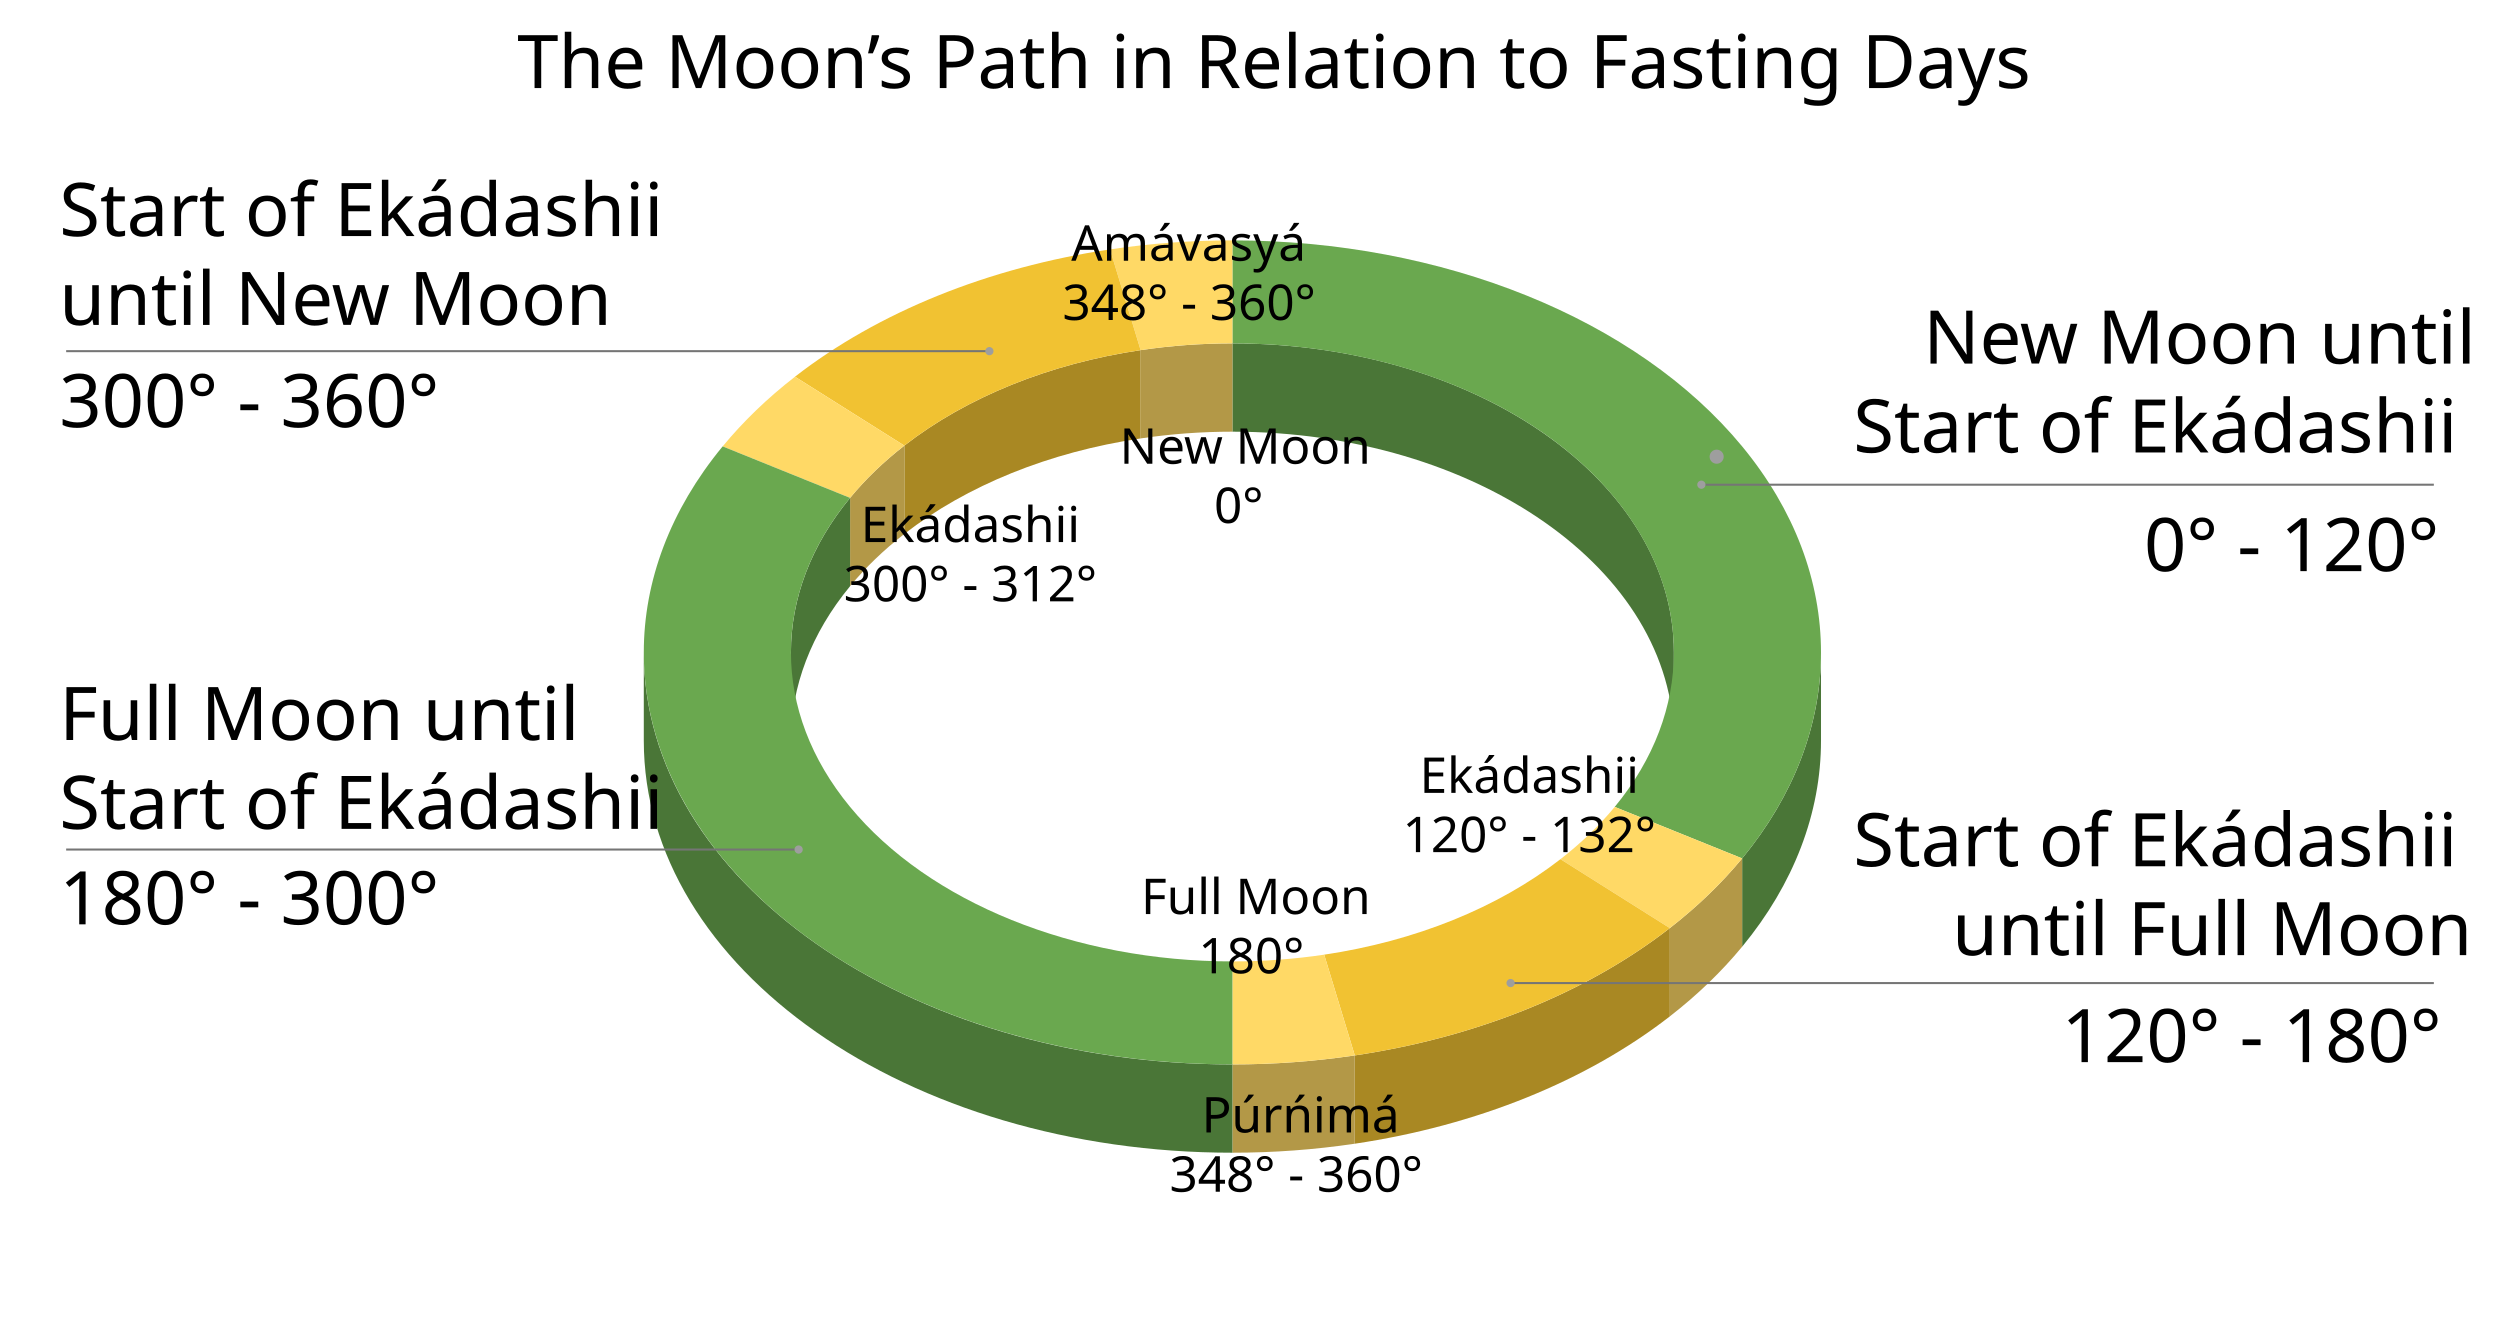
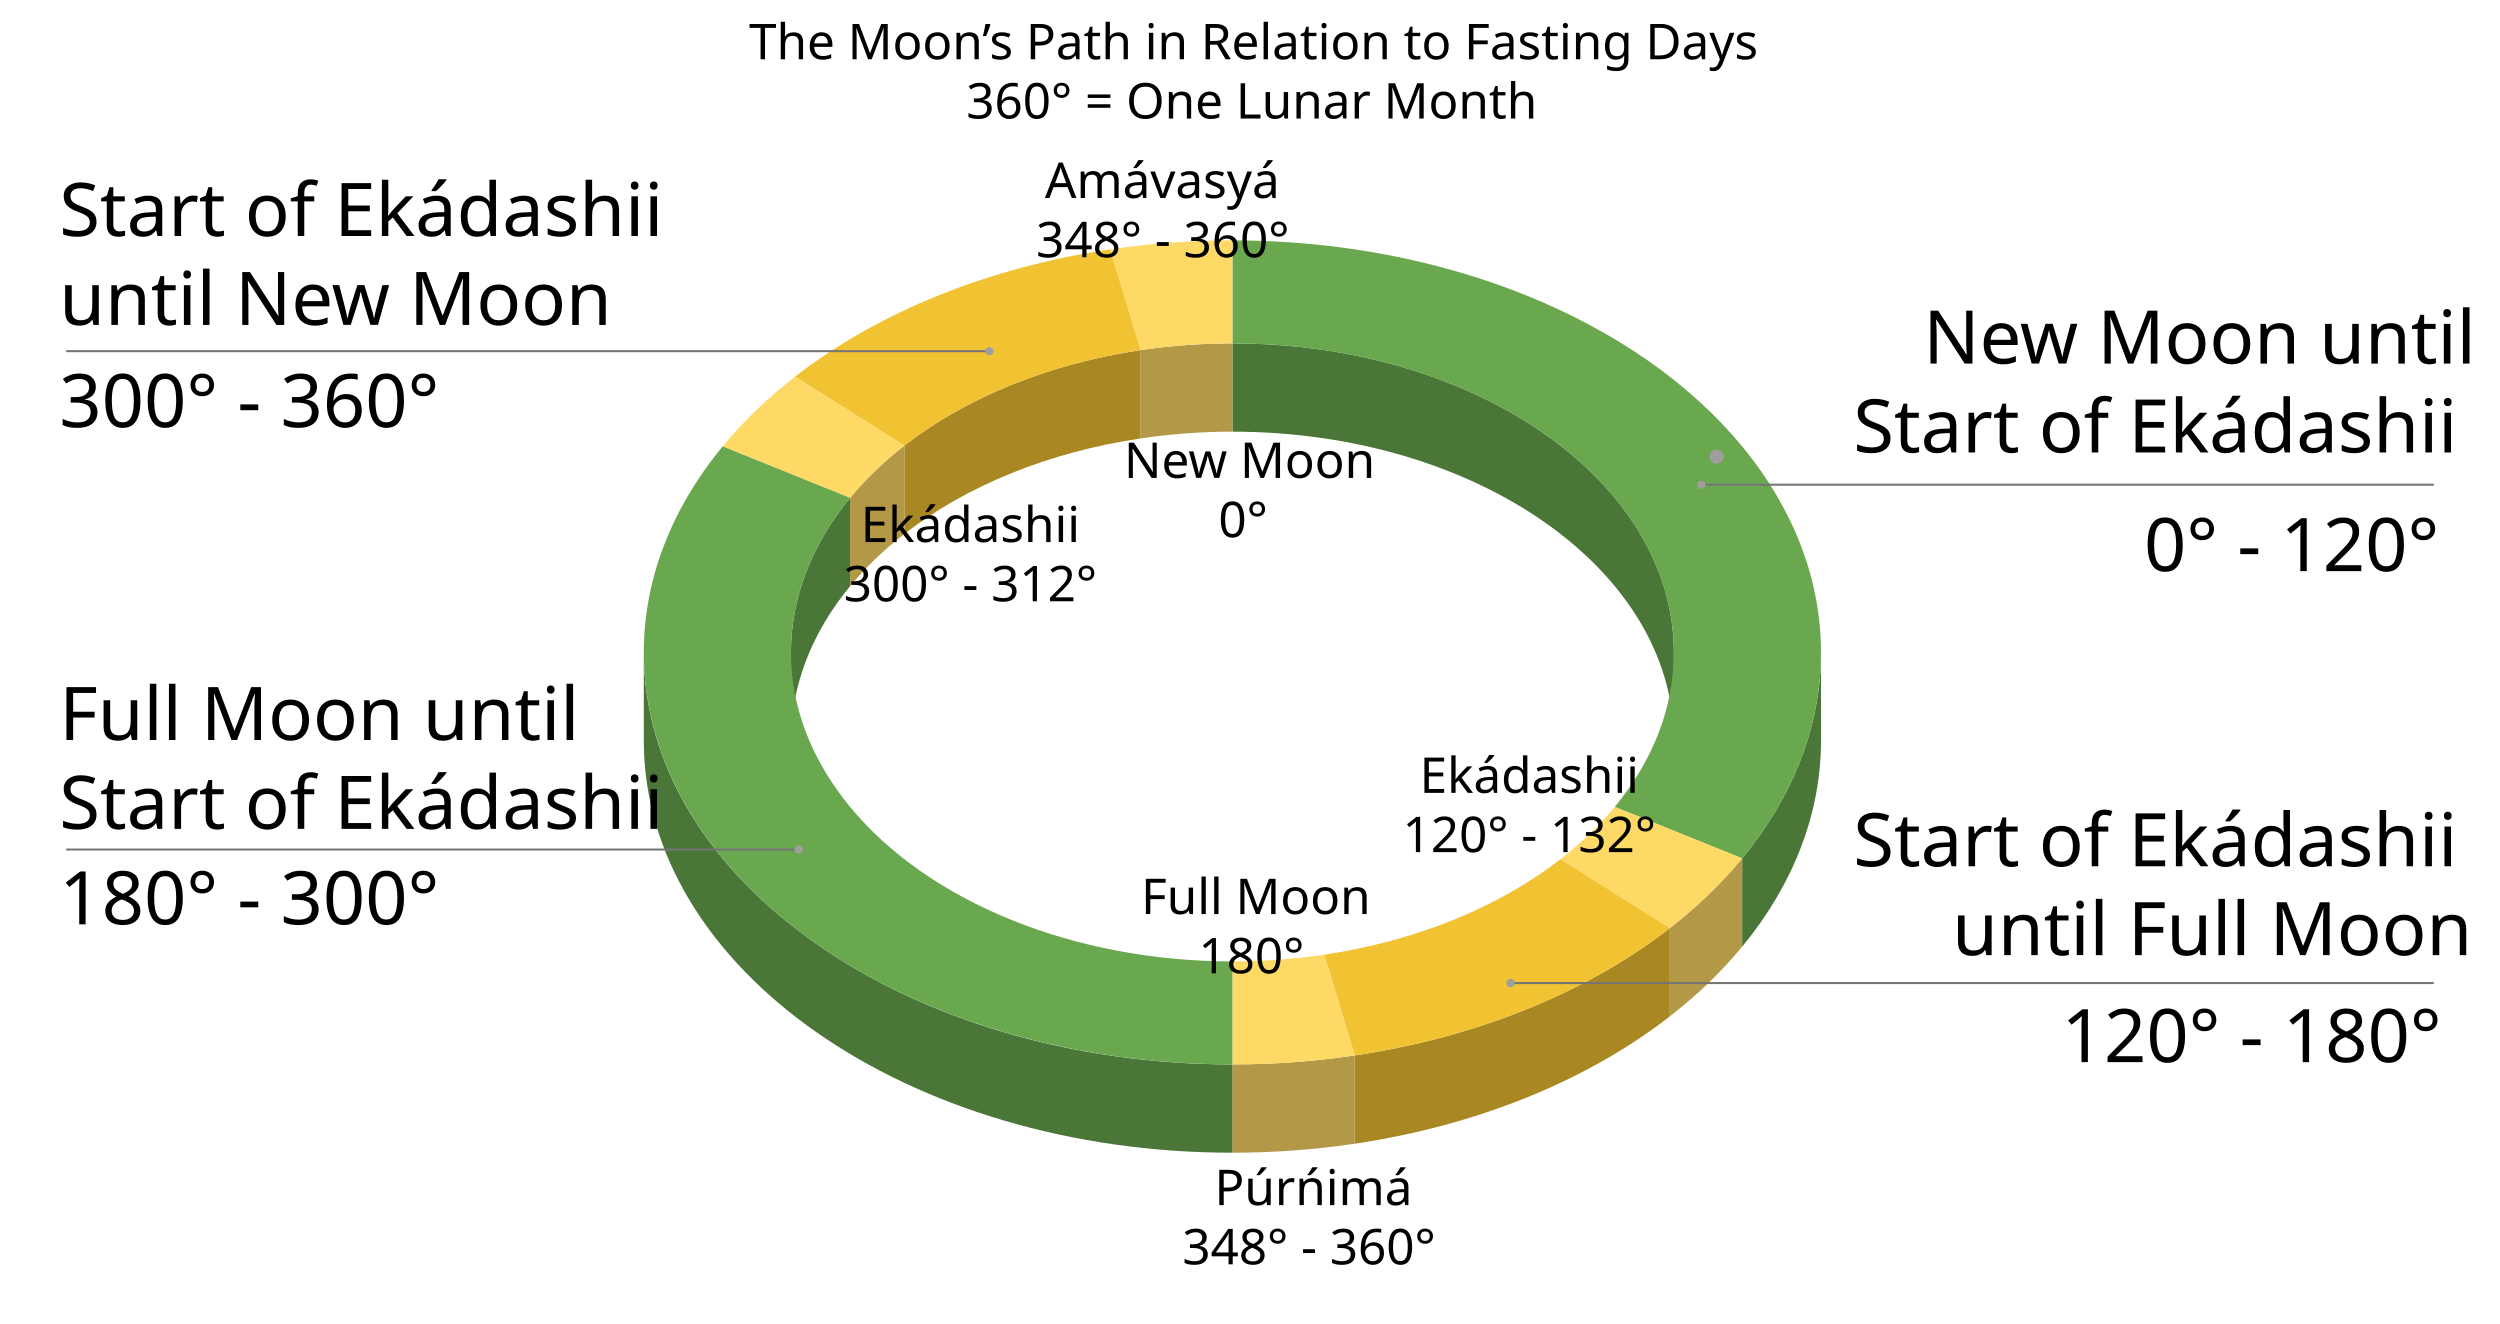
<svg xmlns="http://www.w3.org/2000/svg" version="1.1" id="Layer_1" x="0px" y="0px" width="1215px" height="643px" viewBox="0 0 1215 643" enable-background="new 0 0 1215 643" xml:space="preserve">
-   <path fill="#4A7637" d="M885.008,359.977c0,35.149-13.219,69.679-38.325,100.12v-42.908c25.106-30.44,38.325-64.973,38.325-100.122  V359.977z" />
-   <path fill="#4A7637" d="M598.946,166.885c118.491,0,214.547,67.239,214.547,150.182v42.91c0-82.943-96.057-150.183-214.547-150.183  V166.885z" />
-   <path fill="#6AA84F" d="M598.946,116.824c102.2,0,196.636,38.166,247.737,100.122c51.099,61.956,51.099,138.289,0,200.243  l-61.934-25.029c38.324-46.469,38.324-103.716,0-150.184c-38.326-46.467-109.153-75.091-185.803-75.091V116.824z" />
-   <path fill="#B39847" d="M846.682,460.097c-9.994,12.119-21.776,23.47-35.151,33.868v-42.908  c13.375-10.4,25.157-21.749,35.151-33.868V460.097z" />
-   <path fill="#FFD966" d="M846.682,417.188c-9.994,12.119-21.776,23.468-35.151,33.868l-53.147-33.498  c10.031-7.797,18.868-16.313,26.365-25.399L846.682,417.188z" />
-   <path fill="#A98823" d="M811.531,493.965c-40.424,31.426-94.019,53.087-153.11,61.878v-42.908  c59.092-8.792,112.687-30.452,153.11-61.878V493.965z" />
-   <path fill="#F1C232" d="M811.531,451.057c-40.424,31.426-94.019,53.086-153.11,61.878l-14.868-48.967  c44.317-6.595,84.514-22.839,114.831-46.409L811.531,451.057z" />
-   <path fill="#B39847" d="M658.421,555.843c-19.553,2.91-39.486,4.378-59.475,4.378v-42.91c19.989,0,39.922-1.466,59.475-4.376  V555.843z" />
-   <path fill="#FFD966" d="M658.421,512.935c-19.553,2.91-39.486,4.376-59.475,4.376v-50.063c14.991,0,29.942-1.099,44.607-3.28  L658.421,512.935z" />
+   <path fill="#4A7637" d="M885.008,359.977c0,35.149-13.219,69.68-38.325,100.12v-42.907c25.106-30.44,38.325-64.974,38.325-100.123  V359.977z" />
+   <path fill="#4A7637" d="M598.946,166.885c118.491,0,214.547,67.239,214.547,150.182v42.91c0-82.942-96.058-150.183-214.547-150.183  V166.885z" />
+   <path fill="#6AA84F" d="M598.946,116.824c102.2,0,196.636,38.166,247.736,100.122c51.1,61.956,51.1,138.289,0,200.244  l-61.934-25.029c38.324-46.469,38.324-103.716,0-150.184c-38.326-46.467-109.153-75.091-185.803-75.091V116.824z" />
+   <path fill="#B39847" d="M846.681,460.097c-9.994,12.119-21.775,23.471-35.15,33.868v-42.908  c13.375-10.399,25.156-21.749,35.15-33.867V460.097z" />
+   <path fill="#FFD966" d="M846.681,417.188c-9.994,12.119-21.775,23.469-35.15,33.868l-53.147-33.497  c10.031-7.798,18.868-16.313,26.365-25.399L846.681,417.188z" />
+   <path fill="#A98823" d="M811.531,493.965c-40.424,31.426-94.02,53.087-153.11,61.878v-42.908  c59.092-8.792,112.688-30.451,153.11-61.878V493.965z" />
+   <path fill="#F1C232" d="M811.531,451.057c-40.424,31.427-94.02,53.086-153.11,61.878l-14.868-48.967  c44.317-6.595,84.515-22.839,114.831-46.409L811.531,451.057z" />
+   <path fill="#B39847" d="M658.421,555.843c-19.553,2.91-39.486,4.378-59.475,4.378v-42.909c19.989,0,39.922-1.467,59.475-4.377  V555.843z" />
+   <path fill="#FFD966" d="M658.421,512.935c-19.553,2.91-39.486,4.376-59.475,4.376v-50.063c14.991,0,29.941-1.099,44.606-3.28  L658.421,512.935z" />
  <path fill="#B39847" d="M554.339,170.166c14.665-2.182,29.616-3.281,44.607-3.281v42.909c-14.991,0-29.942,1.101-44.607,3.282  V170.166z" />
-   <path fill="#FFD966" d="M539.469,121.2c19.552-2.909,39.486-4.375,59.476-4.375v50.061c-14.991,0-29.942,1.099-44.607,3.281  L539.469,121.2z" />
+   <path fill="#FFD966" d="M539.469,121.2c19.553-2.909,39.486-4.375,59.477-4.375v50.061c-14.991,0-29.942,1.099-44.607,3.281  L539.469,121.2z" />
  <path fill="#A98823" d="M439.507,216.575c30.316-23.568,70.515-39.814,114.832-46.409v42.91  c-44.317,6.594-84.516,22.84-114.832,46.409V216.575z" />
-   <path fill="#F1C232" d="M386.361,183.079c40.422-31.425,94.02-53.086,153.108-61.879l14.869,48.966  c-44.317,6.595-84.516,22.841-114.832,46.409L386.361,183.079z" />
-   <path fill="#B39847" d="M413.144,241.976c7.495-9.088,16.331-17.601,26.363-25.4v42.91c-10.032,7.798-18.868,16.312-26.363,25.4  V241.976z" />
+   <path fill="#F1C232" d="M386.361,183.079c40.422-31.425,94.02-53.086,153.107-61.879l14.869,48.966  c-44.316,6.595-84.516,22.841-114.832,46.409L386.361,183.079z" />
+   <path fill="#B39847" d="M413.143,241.976c7.495-9.088,16.331-17.601,26.363-25.4v42.91c-10.032,7.798-18.868,16.312-26.363,25.4  V241.976z" />
  <path fill="#FFD966" d="M351.209,216.946c9.995-12.118,21.776-23.468,35.152-33.867l53.146,33.497  c-10.032,7.799-18.868,16.313-26.363,25.4L351.209,216.946z" />
-   <path fill="#4A7637" d="M598.946,560.221c-157.988,0-286.063-89.652-286.063-200.244v-42.91  c0,110.591,128.074,200.244,286.063,200.244V560.221z" />
-   <path fill="#4A7637" d="M384.4,317.067c0-26.362,9.913-52.261,28.744-75.091v42.91c-18.831,22.831-28.744,48.729-28.744,75.091  V317.067z" />
-   <path fill="#6AA84F" d="M598.946,517.311c-102.2,0-196.636-38.166-247.737-100.122c-51.1-61.954-51.1-138.287,0-200.243  l61.935,25.03c-38.325,46.467-38.325,103.715,0,150.184c38.324,46.466,109.153,75.089,185.802,75.089V517.311z" />
-   <path fill="#9E9E9E" d="M837.721,221.952c0-1.892-1.534-3.427-3.427-3.427s-3.428,1.535-3.428,3.427s1.535,3.427,3.428,3.427  S837.721,223.844,837.721,221.952" />
-   <path fill="none" stroke="#757575" stroke-miterlimit="10" d="M32.15,170.663h302.716h145.983" />
-   <path fill="#9E9E9E" d="M482.849,170.663c0-1.104-0.896-2-2-2c-1.105,0-2,0.896-2,2s0.895,2,2,2  C481.954,172.663,482.849,171.768,482.849,170.663" />
+   <path fill="#4A7637" d="M598.946,560.221c-157.988,0-286.063-89.651-286.063-200.244v-42.91  c0,110.591,128.074,200.244,286.063,200.244V560.221z" />
+   <path fill="#4A7637" d="M384.4,317.067c0-26.362,9.912-52.261,28.743-75.091v42.91c-18.831,22.831-28.743,48.729-28.743,75.091  V317.067z" />
+   <path fill="#6AA84F" d="M598.946,517.311c-102.2,0-196.637-38.166-247.737-100.121c-51.1-61.955-51.1-138.288,0-200.244  l61.935,25.03c-38.324,46.467-38.324,103.715,0,150.184c38.324,46.466,109.153,75.089,185.803,75.089V517.311z" />
+   <path fill="#9E9E9E" d="M837.72,221.952c0-1.892-1.533-3.427-3.427-3.427c-1.893,0-3.428,1.535-3.428,3.427  c0,1.892,1.535,3.427,3.428,3.427C836.187,225.379,837.72,223.844,837.72,221.952" />
+   <path fill="none" stroke="#757575" stroke-miterlimit="10" d="M32.15,170.663h302.716h145.982" />
+   <path fill="#9E9E9E" d="M482.848,170.663c0-1.104-0.896-2-2-2s-2,0.896-2,2s0.896,2,2,2  C481.954,172.663,482.848,171.768,482.848,170.663" />
  <path fill="none" stroke="#757575" stroke-miterlimit="10" d="M32.15,412.875h302.716h53.269" />
-   <path fill="#9E9E9E" d="M390.135,412.875c0-1.105-0.896-2-2-2c-1.105,0-2,0.895-2,2c0,1.104,0.895,2,2,2  C389.239,414.875,390.135,413.979,390.135,412.875" />
-   <path fill="none" stroke="#757575" stroke-miterlimit="10" d="M1182.849,235.563H880.134h-53.269" />
-   <path fill="#9E9E9E" d="M828.865,235.563c0-1.104-0.895-2-2-2c-1.104,0-2,0.896-2,2s0.896,2,2,2  C827.97,237.563,828.865,236.668,828.865,235.563" />
-   <path fill="none" stroke="#757575" stroke-miterlimit="10" d="M1182.849,477.775H880.134H734.15" />
-   <path fill="#9E9E9E" d="M736.15,477.775c0-1.104-0.895-2-2-2c-1.104,0-2,0.896-2,2s0.896,2,2,2  C735.256,479.775,736.15,478.88,736.15,477.775" />
-   <text transform="matrix(1 0 0 1 28.8167 207.5913)" font-family="'ArialMT'" font-size="36">300° - 360°</text>
-   <text transform="matrix(1 0 0 1 1041.978 277.5581)" font-family="'ArialMT'" font-size="36">0° - 120°</text>
+   <path fill="#9E9E9E" d="M390.135,412.875c0-1.105-0.896-2-2-2s-2,0.895-2,2c0,1.104,0.896,2,2,2S390.135,413.979,390.135,412.875" />
+   <path fill="none" stroke="#757575" stroke-miterlimit="10" d="M1182.848,235.563H880.134h-53.269" />
+   <path fill="#9E9E9E" d="M828.865,235.563c0-1.104-0.896-2-2-2s-2,0.896-2,2s0.896,2,2,2S828.865,236.668,828.865,235.563" />
+   <path fill="none" stroke="#757575" stroke-miterlimit="10" d="M1182.848,477.775H880.134H734.15" />
+   <path fill="#9E9E9E" d="M736.15,477.775c0-1.104-0.896-2-2-2s-2,0.896-2,2c0,1.104,0.896,2,2,2  C735.256,479.775,736.15,478.88,736.15,477.775" />
+   <text transform="matrix(1 0 0 1 28.8171 207.5908)" font-family="'ArialMT'" font-size="36">300° - 360°</text>
+   <text transform="matrix(1 0 0 1 1041.978 277.5576)" font-family="'ArialMT'" font-size="36">0° - 120°</text>
  <text transform="matrix(1 0 0 1 1001.935 516.1914)" font-family="'ArialMT'" font-size="36">120° - 180°</text>
-   <text transform="matrix(1 0 0 1 28.8167 449.2285)" font-family="'ArialMT'" font-size="36">180° - 300°</text>
-   <text transform="matrix(1 0 0 1 251.4036 42.7939)" font-family="'ArialMT'" font-size="36">The Moon’s Path in Relation to Fasting Days</text>
-   <text transform="matrix(1 0 0 1 28.8167 114.7124)">
-     <tspan x="0" y="0" font-family="'ArialMT'" font-size="36">Start of Ekádashii</tspan>
-     <tspan x="0" y="43.2" font-family="'ArialMT'" font-size="36">until New Moon</tspan>
+   <text transform="matrix(1 0 0 1 28.8171 449.2285)" font-family="'ArialMT'" font-size="36">180° - 300°</text>
+   <text transform="matrix(1 0 0 1 364.0491 28.7939)" enable-background="new    ">
+     <tspan x="0" y="0" font-family="'ArialMT'" font-size="24">The Moon’s Path in Relation to Fasting Days</tspan>
+     <tspan x="105.563" y="28.8" font-family="'ArialMT'" font-size="24">360° = One Lunar Month</tspan>
  </text>
-   <text transform="matrix(1 0 0 1 934.7341 176.6978)">
-     <tspan x="0" y="0" font-family="'ArialMT'" font-size="36">New Moon until</tspan>
-     <tspan x="-34.031" y="43.2" font-family="'ArialMT'" font-size="36">Start of Ekádashii</tspan>
-   </text>
-   <text transform="matrix(1 0 0 1 900.7029 421.0059)">
-     <tspan x="0" y="0" font-family="'ArialMT'" font-size="36">Start of Ekádashii</tspan>
-     <tspan x="48.041" y="43.199" font-family="'ArialMT'" font-size="36">until Full Moon</tspan>
-   </text>
-   <text transform="matrix(1 0 0 1 28.8167 359.6406)">
-     <tspan x="0" y="0" font-family="'ArialMT'" font-size="36">Full Moon until</tspan>
-     <tspan x="0" y="43.2" font-family="'ArialMT'" font-size="36">Start of Ekádashii</tspan>
-   </text>
-   <text transform="matrix(1 0 0 1 544.1423 225.3784)">
-     <tspan x="0" y="0" font-family="'ArialMT'" font-size="24">New Moon</tspan>
-     <tspan x="45.885" y="28.8" font-family="'ArialMT'" font-size="24">0°</tspan>
-   </text>
-   <text transform="matrix(1 0 0 1 520.6208 126.7104)">
-     <tspan x="0" y="0" font-family="'ArialMT'" font-size="24">Amávasyá</tspan>
-     <tspan x="-4.283" y="28.8" font-family="'ArialMT'" font-size="24">348° - 360°</tspan>
-   </text>
-   <text transform="matrix(1 0 0 1 689.9451 385.334)">
-     <tspan x="0" y="0" font-family="'ArialMT'" font-size="24">Ekádashii</tspan>
-     <tspan x="-8.273" y="28.8" font-family="'ArialMT'" font-size="24">120° - 132°</tspan>
-   </text>
-   <text transform="matrix(1 0 0 1 554.5681 444.2305)">
-     <tspan x="0" y="0" font-family="'ArialMT'" font-size="24">Full Moon</tspan>
-     <tspan x="27.867" y="28.799" font-family="'ArialMT'" font-size="24">180°</tspan>
-   </text>
-   <text transform="matrix(1 0 0 1 583.9998 550.377)">
-     <tspan x="0" y="0" font-family="'ArialMT'" font-size="24">Púrńimá</tspan>
-     <tspan x="-15.621" y="28.799" font-family="'ArialMT'" font-size="24">348° - 360°</tspan>
-   </text>
-   <text transform="matrix(1 0 0 1 418.3186 263.4307)">
-     <tspan x="0" y="0" font-family="'ArialMT'" font-size="24">Ekádashii</tspan>
-     <tspan x="-8.273" y="28.8" font-family="'ArialMT'" font-size="24">300° - 312°</tspan>
-   </text>
+   <text transform="matrix(1 0 0 1 28.8171 114.7119)" font-family="'ArialMT'" font-size="36">Start of Ekádashii</text>
+   <text transform="matrix(1 0 0 1 28.8171 157.9121)" font-family="'ArialMT'" font-size="36">until New Moon</text>
+   <text transform="matrix(1 0 0 1 934.7341 176.6982)" font-family="'ArialMT'" font-size="36">New Moon until</text>
+   <text transform="matrix(1 0 0 1 900.7029 219.8975)" font-family="'ArialMT'" font-size="36">Start of Ekádashii</text>
+   <text transform="matrix(1 0 0 1 900.7029 421.0059)" font-family="'ArialMT'" font-size="36">Start of Ekádashii</text>
+   <text transform="matrix(1 0 0 1 948.7439 464.2051)" font-family="'ArialMT'" font-size="36">until Full Moon</text>
+   <text transform="matrix(1 0 0 1 28.8171 359.6406)" font-family="'ArialMT'" font-size="36">Full Moon until</text>
+   <text transform="matrix(1 0 0 1 28.8171 402.8408)" font-family="'ArialMT'" font-size="36">Start of Ekádashii</text>
+   <text transform="matrix(1 0 0 1 546.2644 232.2637)" font-family="'ArialMT'" font-size="24">New Moon</text>
+   <text transform="matrix(1 0 0 1 592.1497 261.0645)" font-family="'ArialMT'" font-size="24">0°</text>
+   <text transform="matrix(1 0 0 1 507.8298 96.2285)" font-family="'ArialMT'" font-size="24">Amávasyá</text>
+   <text transform="matrix(1 0 0 1 503.5471 125.0293)" font-family="'ArialMT'" font-size="24">348° - 360°</text>
+   <text transform="matrix(1 0 0 1 689.9451 385.334)" font-family="'ArialMT'" font-size="24">Ekádashii</text>
+   <text transform="matrix(1 0 0 1 681.6716 414.1338)" font-family="'ArialMT'" font-size="24">120° - 132°</text>
+   <text transform="matrix(1 0 0 1 554.5686 444.2305)" font-family="'ArialMT'" font-size="24">Full Moon</text>
+   <text transform="matrix(1 0 0 1 582.4353 473.0293)" font-family="'ArialMT'" font-size="24">180°</text>
+   <text transform="matrix(1 0 0 1 590.2463 585.6797)" font-family="'ArialMT'" font-size="24">Púrńimá</text>
+   <text transform="matrix(1 0 0 1 574.6252 614.4785)" font-family="'ArialMT'" font-size="24">348° - 360°</text>
+   <text transform="matrix(1 0 0 1 418.3186 263.4307)" font-family="'ArialMT'" font-size="24">Ekádashii</text>
+   <text transform="matrix(1 0 0 1 410.0457 292.2305)" font-family="'ArialMT'" font-size="24">300° - 312°</text>
</svg>
